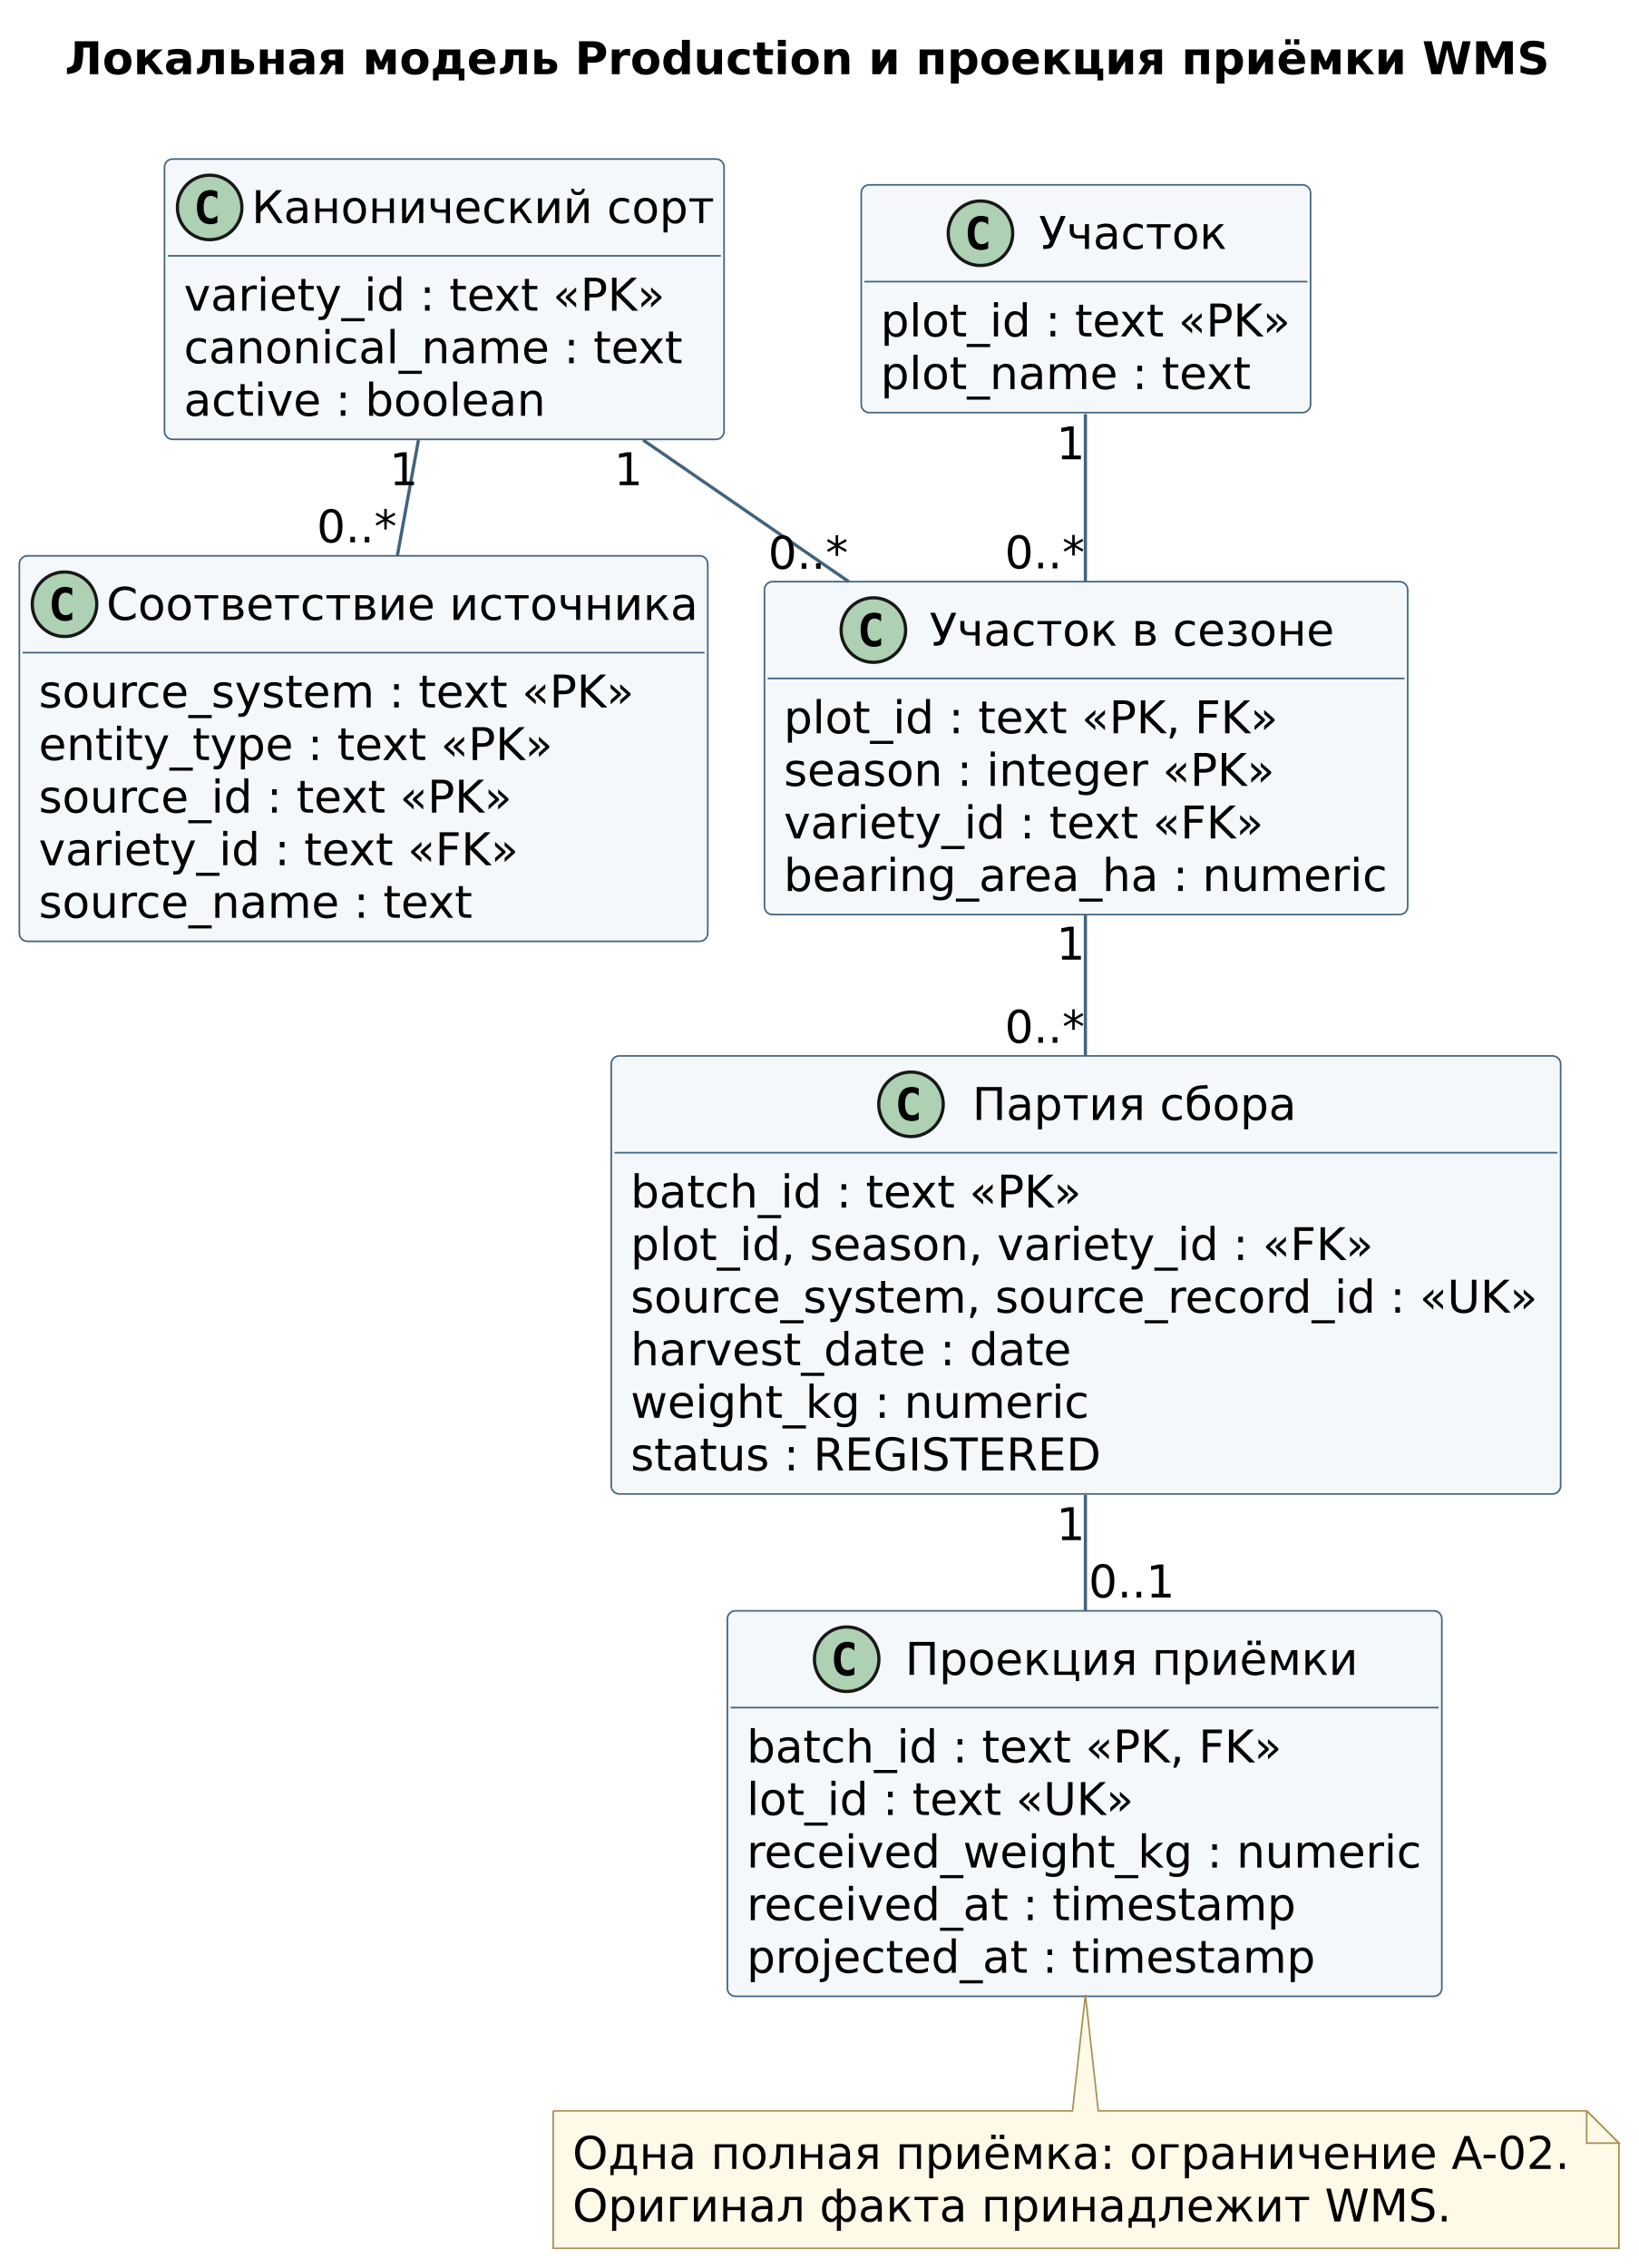
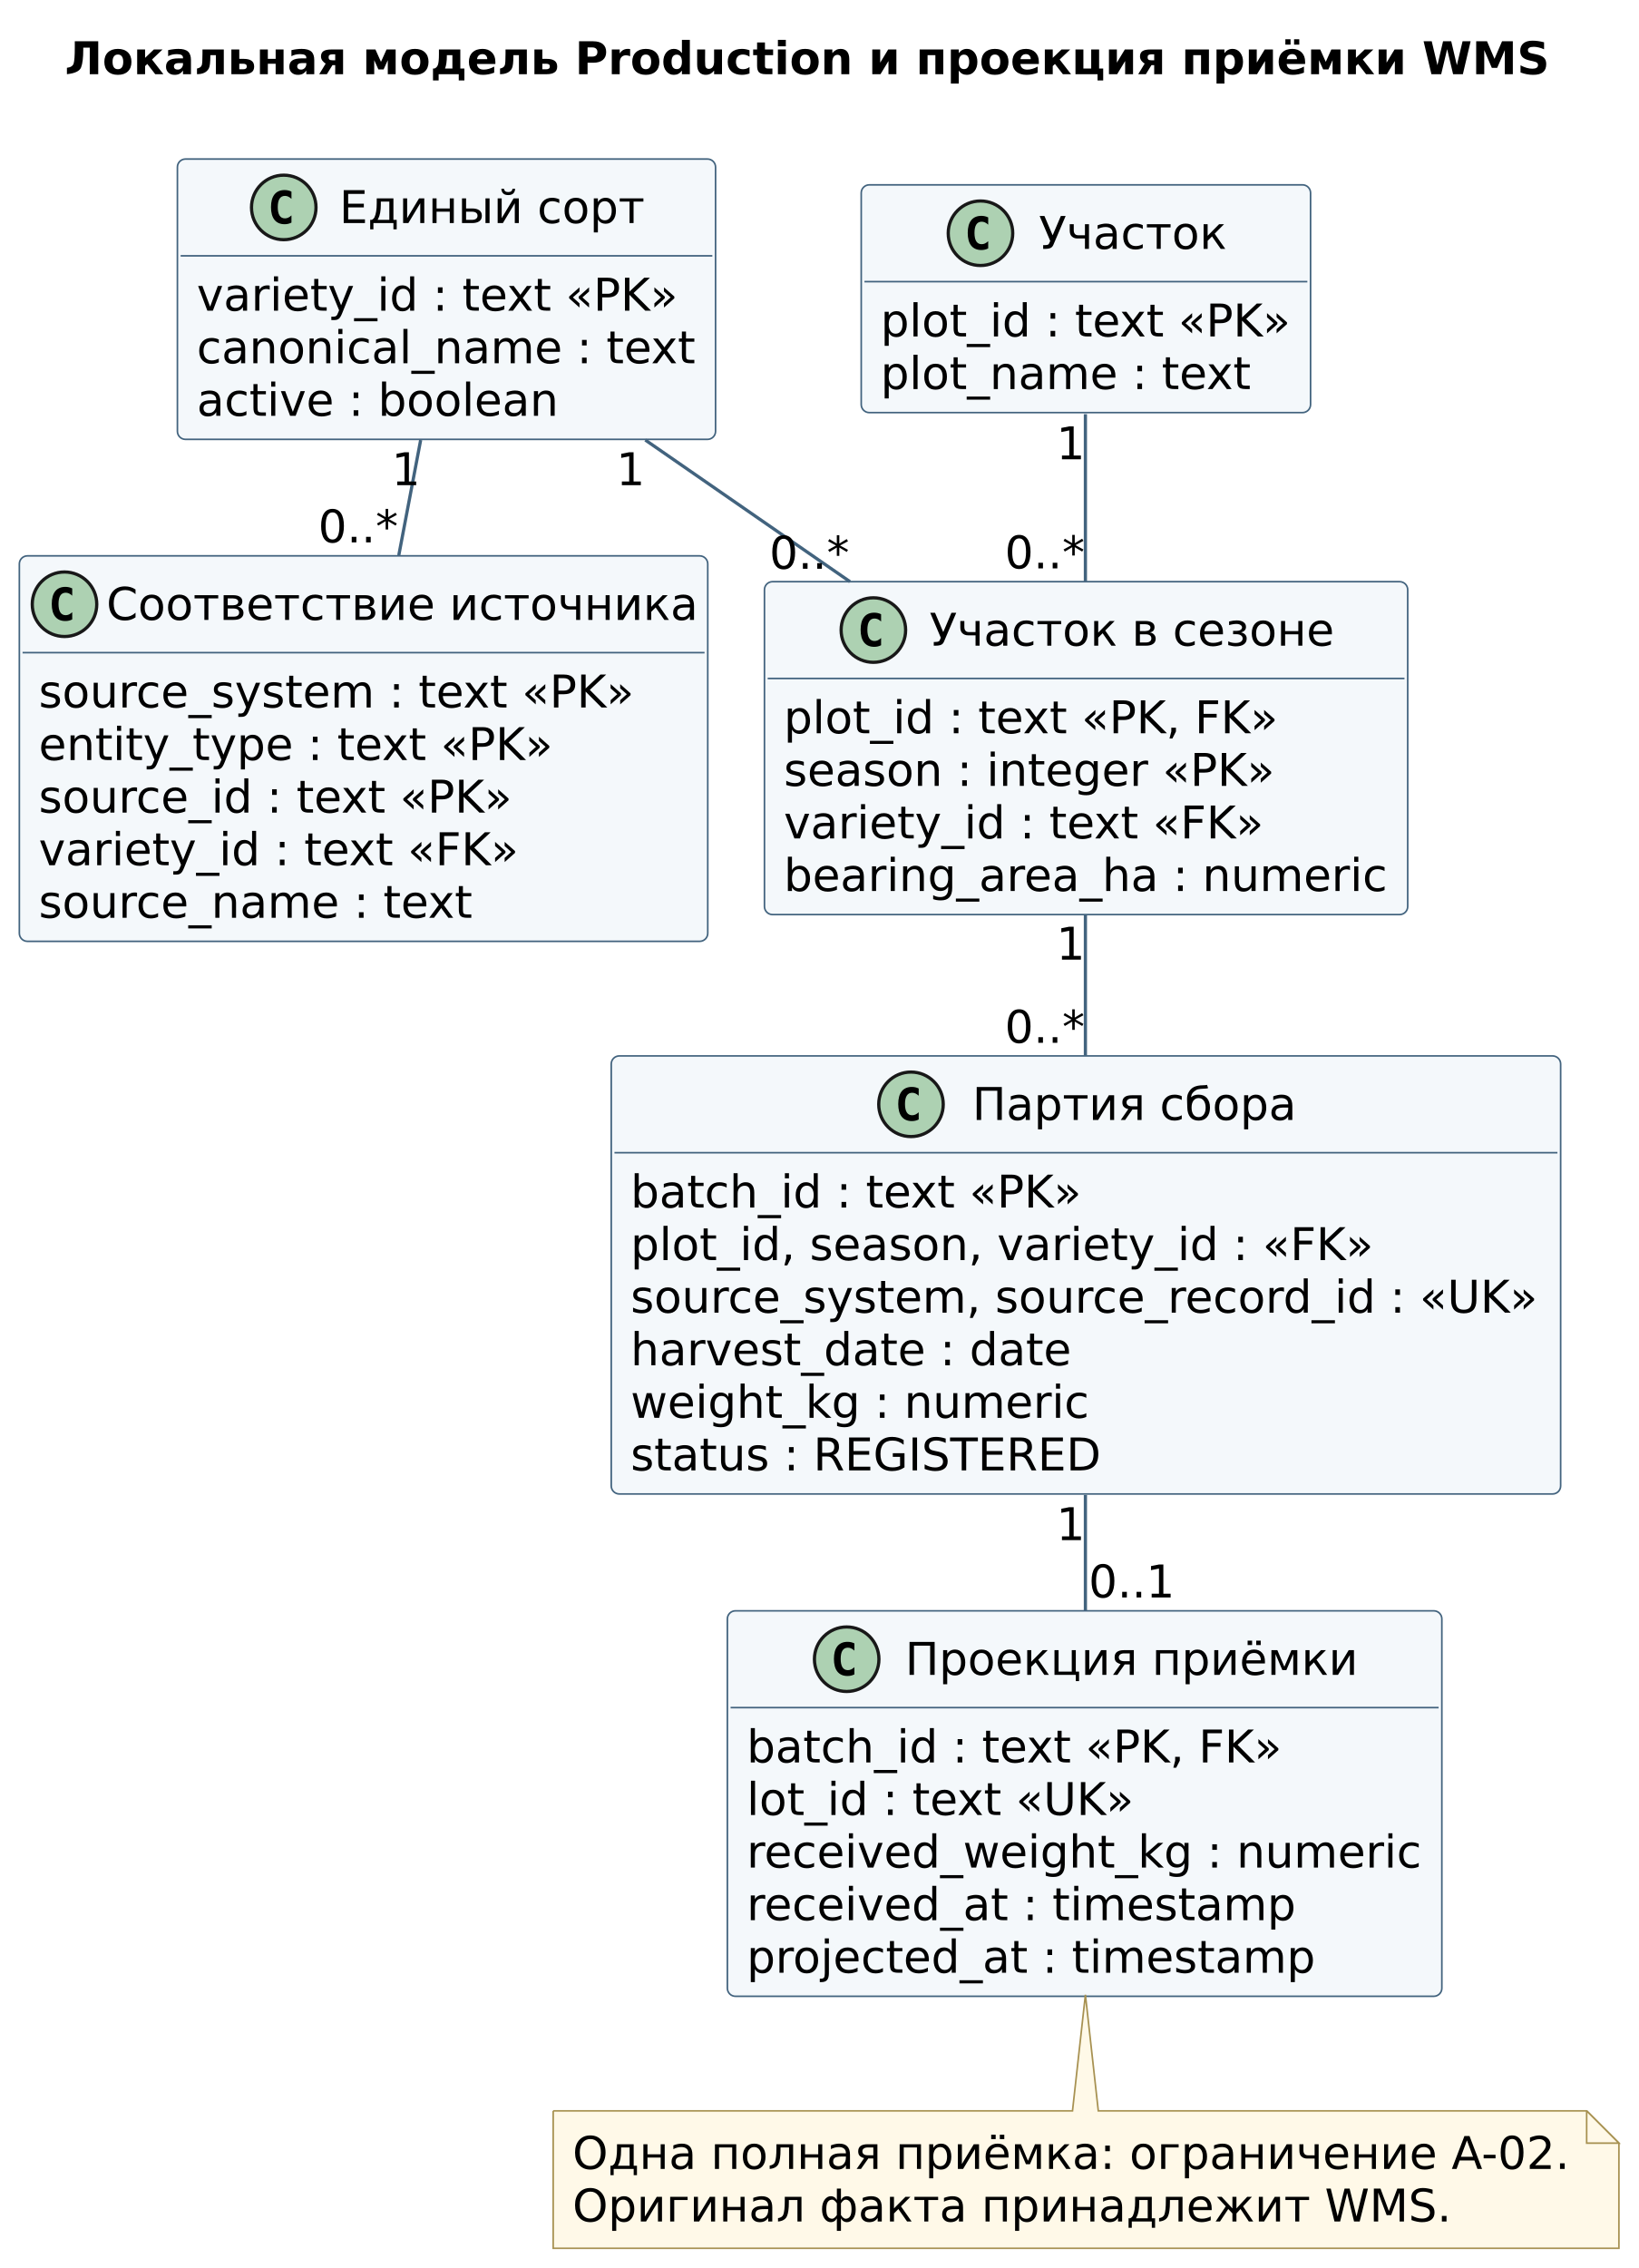
<svg xmlns="http://www.w3.org/2000/svg" contentStyleType="text/css" data-diagram-type="CLASS" height="703px" preserveAspectRatio="none" style="width:508px;height:703px;background:#FFFFFF;" version="1.1" viewBox="0 0 508 703" width="508px" zoomAndPan="magnify">
  <defs />
  <g>
    <g class="title" data-source-line="14">
      <text fill="#000000" font-family="DejaVu Sans" font-size="14" font-weight="bold" lengthAdjust="spacing" textLength="460.277" x="20.111" y="22.995">Локальная модель Production и проекция приёмки WMS</text>
    </g>
    <g class="entity" data-qualified-name="Variety" data-source-line="16" id="ent0002">
-       <rect fill="#F4F8FB" height="86.891" rx="2.5" ry="2.5" style="stroke:#42637E;stroke-width:0.5;" width="173.48" x="51" y="49.297" />
-       <ellipse cx="65" cy="64.297" fill="#ADD1B2" rx="10" ry="10" style="stroke:#181818;stroke-width:1;" />
-       <path d="M67.391,69 Q66.906,69.25 66.375,69.375 Q65.859,69.5 65.281,69.5 Q63.219,69.5 62.125,68.141 Q61.047,66.781 61.047,64.203 Q61.047,61.625 62.125,60.266 Q63.219,58.906 65.281,58.906 Q65.859,58.906 66.391,59.031 Q66.922,59.156 67.391,59.391 L67.391,61.641 Q66.875,61.156 66.375,60.938 Q65.891,60.719 65.375,60.719 Q64.266,60.719 63.703,61.594 Q63.141,62.469 63.141,64.203 Q63.141,65.922 63.703,66.812 Q64.266,67.688 65.375,67.688 Q65.891,67.688 66.375,67.469 Q66.875,67.234 67.391,66.766 L67.391,69 Z " fill="#000000" />
-       <text fill="#000000" font-family="DejaVu Sans" font-size="14" lengthAdjust="spacing" textLength="143.48" x="78" y="69.144">Канонический сорт</text>
-       <line style="stroke:#42637E;stroke-width:0.5;" x1="52" x2="223.48" y1="79.297" y2="79.297" />
-       <text fill="#000000" font-family="DejaVu Sans" font-size="14" lengthAdjust="spacing" textLength="149.372" x="57" y="96.292">variety_id : text «PK»</text>
-       <text fill="#000000" font-family="DejaVu Sans" font-size="14" lengthAdjust="spacing" textLength="154.841" x="57" y="112.589">canonical_name : text</text>
-       <text fill="#000000" font-family="DejaVu Sans" font-size="14" lengthAdjust="spacing" textLength="112.144" x="57" y="128.886">active : boolean</text>
+       <rect fill="#F4F8FB" height="86.891" rx="2.5" ry="2.5" style="stroke:#42637E;stroke-width:0.5;" width="166.841" x="55" y="49.297" />
+       <ellipse cx="87.97" cy="64.297" fill="#ADD1B2" rx="10" ry="10" style="stroke:#181818;stroke-width:1;" />
+       <path d="M90.361,69 Q89.877,69.25 89.345,69.375 Q88.83,69.5 88.252,69.5 Q86.189,69.5 85.095,68.141 Q84.017,66.781 84.017,64.203 Q84.017,61.625 85.095,60.266 Q86.189,58.906 88.252,58.906 Q88.83,58.906 89.361,59.031 Q89.892,59.156 90.361,59.391 L90.361,61.641 Q89.845,61.156 89.345,60.938 Q88.861,60.719 88.345,60.719 Q87.236,60.719 86.673,61.594 Q86.111,62.469 86.111,64.203 Q86.111,65.922 86.673,66.812 Q87.236,67.688 88.345,67.688 Q88.861,67.688 89.345,67.469 Q89.845,67.234 90.361,66.766 L90.361,69 Z " fill="#000000" />
+       <text fill="#000000" font-family="DejaVu Sans" font-size="14" lengthAdjust="spacing" textLength="94.685" x="105.186" y="69.144">Единый сорт</text>
+       <line style="stroke:#42637E;stroke-width:0.5;" x1="56" x2="220.841" y1="79.297" y2="79.297" />
+       <text fill="#000000" font-family="DejaVu Sans" font-size="14" lengthAdjust="spacing" textLength="149.372" x="61" y="96.292">variety_id : text «PK»</text>
+       <text fill="#000000" font-family="DejaVu Sans" font-size="14" lengthAdjust="spacing" textLength="154.841" x="61" y="112.589">canonical_name : text</text>
+       <text fill="#000000" font-family="DejaVu Sans" font-size="14" lengthAdjust="spacing" textLength="112.144" x="61" y="128.886">active : boolean</text>
    </g>
    <g class="entity" data-qualified-name="Mapping" data-source-line="21" id="ent0003">
      <rect fill="#F4F8FB" height="119.484" rx="2.5" ry="2.5" style="stroke:#42637E;stroke-width:0.5;" width="213.422" x="6" y="172.297" />
      <ellipse cx="20" cy="187.297" fill="#ADD1B2" rx="10" ry="10" style="stroke:#181818;stroke-width:1;" />
      <path d="M22.391,192 Q21.906,192.25 21.375,192.375 Q20.859,192.5 20.281,192.5 Q18.219,192.5 17.125,191.141 Q16.047,189.781 16.047,187.203 Q16.047,184.625 17.125,183.266 Q18.219,181.906 20.281,181.906 Q20.859,181.906 21.391,182.031 Q21.922,182.156 22.391,182.391 L22.391,184.641 Q21.875,184.156 21.375,183.938 Q20.891,183.719 20.375,183.719 Q19.266,183.719 18.703,184.594 Q18.141,185.469 18.141,187.203 Q18.141,188.922 18.703,189.812 Q19.266,190.688 20.375,190.688 Q20.891,190.688 21.375,190.469 Q21.875,190.234 22.391,189.766 L22.391,192 Z " fill="#000000" />
      <text fill="#000000" font-family="DejaVu Sans" font-size="14" lengthAdjust="spacing" textLength="183.422" x="33" y="192.144">Соответствие источника</text>
      <line style="stroke:#42637E;stroke-width:0.5;" x1="7" x2="218.422" y1="202.297" y2="202.297" />
      <text fill="#000000" font-family="DejaVu Sans" font-size="14" lengthAdjust="spacing" textLength="185.11" x="12" y="219.292">source_system : text «PK»</text>
      <text fill="#000000" font-family="DejaVu Sans" font-size="14" lengthAdjust="spacing" textLength="159.612" x="12" y="235.589">entity_type : text «PK»</text>
      <text fill="#000000" font-family="DejaVu Sans" font-size="14" lengthAdjust="spacing" textLength="147.273" x="12" y="251.886">source_id : text «PK»</text>
      <text fill="#000000" font-family="DejaVu Sans" font-size="14" lengthAdjust="spacing" textLength="148.982" x="12" y="268.183">variety_id : text «FK»</text>
      <text fill="#000000" font-family="DejaVu Sans" font-size="14" lengthAdjust="spacing" textLength="134.996" x="12" y="284.479">source_name : text</text>
    </g>
    <g class="entity" data-qualified-name="Plot" data-source-line="28" id="ent0004">
      <rect fill="#F4F8FB" height="70.594" rx="2.5" ry="2.5" style="stroke:#42637E;stroke-width:0.5;" width="139.306" x="267" y="57.297" />
      <ellipse cx="303.972" cy="72.297" fill="#ADD1B2" rx="10" ry="10" style="stroke:#181818;stroke-width:1;" />
      <path d="M306.363,77 Q305.879,77.25 305.347,77.375 Q304.832,77.5 304.254,77.5 Q302.191,77.5 301.097,76.141 Q300.019,74.781 300.019,72.203 Q300.019,69.625 301.097,68.266 Q302.191,66.906 304.254,66.906 Q304.832,66.906 305.363,67.031 Q305.894,67.156 306.363,67.391 L306.363,69.641 Q305.847,69.156 305.347,68.938 Q304.863,68.719 304.347,68.719 Q303.238,68.719 302.675,69.594 Q302.113,70.469 302.113,72.203 Q302.113,73.922 302.675,74.812 Q303.238,75.688 304.347,75.688 Q304.863,75.688 305.347,75.469 Q305.847,75.234 306.363,74.766 L306.363,77 Z " fill="#000000" />
      <text fill="#000000" font-family="DejaVu Sans" font-size="14" lengthAdjust="spacing" textLength="58.256" x="322.077" y="77.144">Участок</text>
      <line style="stroke:#42637E;stroke-width:0.5;" x1="268" x2="405.306" y1="87.297" y2="87.297" />
      <text fill="#000000" font-family="DejaVu Sans" font-size="14" lengthAdjust="spacing" textLength="127.306" x="273" y="104.292">plot_id : text «PK»</text>
      <text fill="#000000" font-family="DejaVu Sans" font-size="14" lengthAdjust="spacing" textLength="115.028" x="273" y="120.589">plot_name : text</text>
    </g>
    <g class="entity" data-qualified-name="PlotSeason" data-source-line="32" id="ent0005">
      <rect fill="#F4F8FB" height="103.188" rx="2.5" ry="2.5" style="stroke:#42637E;stroke-width:0.5;" width="199.421" x="237" y="180.297" />
      <ellipse cx="270.767" cy="195.297" fill="#ADD1B2" rx="10" ry="10" style="stroke:#181818;stroke-width:1;" />
      <path d="M273.158,200 Q272.673,200.25 272.142,200.375 Q271.626,200.5 271.048,200.5 Q268.986,200.5 267.892,199.141 Q266.814,197.781 266.814,195.203 Q266.814,192.625 267.892,191.266 Q268.986,189.906 271.048,189.906 Q271.626,189.906 272.158,190.031 Q272.689,190.156 273.158,190.391 L273.158,192.641 Q272.642,192.156 272.142,191.938 Q271.658,191.719 271.142,191.719 Q270.033,191.719 269.47,192.594 Q268.908,193.469 268.908,195.203 Q268.908,196.922 269.47,197.812 Q270.033,198.688 271.142,198.688 Q271.658,198.688 272.142,198.469 Q272.642,198.234 273.158,197.766 L273.158,200 Z " fill="#000000" />
      <text fill="#000000" font-family="DejaVu Sans" font-size="14" lengthAdjust="spacing" textLength="125.494" x="288.16" y="200.144">Участок в сезоне</text>
      <line style="stroke:#42637E;stroke-width:0.5;" x1="238" x2="435.421" y1="210.297" y2="210.297" />
      <text fill="#000000" font-family="DejaVu Sans" font-size="14" lengthAdjust="spacing" textLength="153.44" x="243" y="227.292">plot_id : text «PK, FK»</text>
      <text fill="#000000" font-family="DejaVu Sans" font-size="14" lengthAdjust="spacing" textLength="152.161" x="243" y="243.589">season : integer «PK»</text>
      <text fill="#000000" font-family="DejaVu Sans" font-size="14" lengthAdjust="spacing" textLength="148.982" x="243" y="259.886">variety_id : text «FK»</text>
      <text fill="#000000" font-family="DejaVu Sans" font-size="14" lengthAdjust="spacing" textLength="187.421" x="243" y="276.183">bearing_area_ha : numeric</text>
    </g>
    <g class="entity" data-qualified-name="Batch" data-source-line="38" id="ent0006">
      <rect fill="#F4F8FB" height="135.781" rx="2.5" ry="2.5" style="stroke:#42637E;stroke-width:0.5;" width="294.338" x="189.5" y="327.297" />
      <ellipse cx="282.428" cy="342.297" fill="#ADD1B2" rx="10" ry="10" style="stroke:#181818;stroke-width:1;" />
      <path d="M284.819,347 Q284.334,347.25 283.803,347.375 Q283.288,347.5 282.709,347.5 Q280.647,347.5 279.553,346.141 Q278.475,344.781 278.475,342.203 Q278.475,339.625 279.553,338.266 Q280.647,336.906 282.709,336.906 Q283.288,336.906 283.819,337.031 Q284.35,337.156 284.819,337.391 L284.819,339.641 Q284.303,339.156 283.803,338.938 Q283.319,338.719 282.803,338.719 Q281.694,338.719 281.131,339.594 Q280.569,340.469 280.569,342.203 Q280.569,343.922 281.131,344.812 Q281.694,345.688 282.803,345.688 Q283.319,345.688 283.803,345.469 Q284.303,345.234 284.819,344.766 L284.819,347 Z " fill="#000000" />
      <text fill="#000000" font-family="DejaVu Sans" font-size="14" lengthAdjust="spacing" textLength="100.481" x="301.428" y="347.144">Партия сбора</text>
      <line style="stroke:#42637E;stroke-width:0.5;" x1="190.5" x2="482.838" y1="357.297" y2="357.297" />
      <text fill="#000000" font-family="DejaVu Sans" font-size="14" lengthAdjust="spacing" textLength="140" x="195.5" y="374.292">batch_id : text «PK»</text>
      <text fill="#000000" font-family="DejaVu Sans" font-size="14" lengthAdjust="spacing" textLength="230.282" x="195.5" y="390.589">plot_id, season, variety_id : «FK»</text>
      <text fill="#000000" font-family="DejaVu Sans" font-size="14" lengthAdjust="spacing" textLength="282.338" x="195.5" y="406.886">source_system, source_record_id : «UK»</text>
      <text fill="#000000" font-family="DejaVu Sans" font-size="14" lengthAdjust="spacing" textLength="136.644" x="195.5" y="423.183">harvest_date : date</text>
      <text fill="#000000" font-family="DejaVu Sans" font-size="14" lengthAdjust="spacing" textLength="142.153" x="195.5" y="439.479">weight_kg : numeric</text>
      <text fill="#000000" font-family="DejaVu Sans" font-size="14" lengthAdjust="spacing" textLength="145.824" x="195.5" y="455.776">status : REGISTERED</text>
    </g>
    <g class="entity" data-qualified-name="Receipt" data-source-line="46" id="ent0007">
      <rect fill="#F4F8FB" height="119.484" rx="2.5" ry="2.5" style="stroke:#42637E;stroke-width:0.5;" width="221.508" x="225.5" y="499.297" />
      <ellipse cx="262.491" cy="514.297" fill="#ADD1B2" rx="10" ry="10" style="stroke:#181818;stroke-width:1;" />
      <path d="M264.882,519 Q264.397,519.25 263.866,519.375 Q263.35,519.5 262.772,519.5 Q260.71,519.5 259.616,518.141 Q258.538,516.781 258.538,514.203 Q258.538,511.625 259.616,510.266 Q260.71,508.906 262.772,508.906 Q263.35,508.906 263.882,509.031 Q264.413,509.156 264.882,509.391 L264.882,511.641 Q264.366,511.156 263.866,510.938 Q263.382,510.719 262.866,510.719 Q261.757,510.719 261.194,511.594 Q260.632,512.469 260.632,514.203 Q260.632,515.922 261.194,516.812 Q261.757,517.688 262.866,517.688 Q263.382,517.688 263.866,517.469 Q264.366,517.234 264.882,516.766 L264.882,519 Z " fill="#000000" />
      <text fill="#000000" font-family="DejaVu Sans" font-size="14" lengthAdjust="spacing" textLength="140.417" x="280.6" y="519.144">Проекция приёмки</text>
      <line style="stroke:#42637E;stroke-width:0.5;" x1="226.5" x2="446.008" y1="529.297" y2="529.297" />
      <text fill="#000000" font-family="DejaVu Sans" font-size="14" lengthAdjust="spacing" textLength="166.134" x="231.5" y="546.292">batch_id : text «PK, FK»</text>
      <text fill="#000000" font-family="DejaVu Sans" font-size="14" lengthAdjust="spacing" textLength="120.224" x="231.5" y="562.589">lot_id : text «UK»</text>
      <text fill="#000000" font-family="DejaVu Sans" font-size="14" lengthAdjust="spacing" textLength="209.508" x="231.5" y="578.886">received_weight_kg : numeric</text>
      <text fill="#000000" font-family="DejaVu Sans" font-size="14" lengthAdjust="spacing" textLength="170.557" x="231.5" y="595.183">received_at : timestamp</text>
      <text fill="#000000" font-family="DejaVu Sans" font-size="14" lengthAdjust="spacing" textLength="176.6" x="231.5" y="611.48">projected_at : timestamp</text>
    </g>
    <g class="entity" data-qualified-name="GMN13" data-source-line="59" id="ent0014">
      <path d="M171.5,654.297 L171.5,696.891 A0,0 0 0 0 171.5,696.891 L501.901,696.891 A0,0 0 0 0 501.901,696.891 L501.901,664.297 L491.901,654.297 L340.5,654.297 L336.5,618.308 L332.5,654.297 L171.5,654.297 A0,0 0 0 0 171.5,654.297" fill="#FFF9E8" style="stroke:#A79151;stroke-width:0.5;" />
      <path d="M491.901,654.297 L491.901,664.297 L501.901,664.297 L491.901,654.297" fill="#FFF9E8" style="stroke:#A79151;stroke-width:0.5;" />
      <text fill="#000000" font-family="DejaVu Sans" font-size="14" lengthAdjust="spacing" textLength="309.401" x="177.5" y="672.292">Одна полная приёмка: ограничение A-02.</text>
      <text fill="#000000" font-family="DejaVu Sans" font-size="14" lengthAdjust="spacing" textLength="272.467" x="177.5" y="688.589">Оригинал факта принадлежит WMS.</text>
    </g>
    <g class="link" data-entity-1="ent0002" data-entity-2="ent0003" data-link-type="association" id="lnk8">
-       <path d="M129.727,136.394 C127.663,147.704 125.397,160.12 123.207,172.125" fill="none" style="stroke:#42637E;stroke-width:1;" />
-       <text fill="#000000" font-family="DejaVu Sans" font-size="14" lengthAdjust="spacing" textLength="24.808" x="98.207" y="168.12">0..*</text>
-       <text fill="#000000" font-family="DejaVu Sans" font-size="14" lengthAdjust="spacing" textLength="8.907" x="120.727" y="150.389">1</text>
+       <path d="M130.416,136.394 C128.269,147.704 125.913,160.12 123.635,172.125" fill="none" style="stroke:#42637E;stroke-width:1;" />
+       <text fill="#000000" font-family="DejaVu Sans" font-size="14" lengthAdjust="spacing" textLength="24.808" x="98.635" y="168.12">0..*</text>
+       <text fill="#000000" font-family="DejaVu Sans" font-size="14" lengthAdjust="spacing" textLength="8.907" x="121.416" y="150.389">1</text>
    </g>
    <g class="link" data-entity-1="ent0002" data-entity-2="ent0005" data-link-type="association" id="lnk9">
-       <path d="M199.374,136.394 C219.569,150.297 242.189,165.869 263.144,180.295" fill="none" style="stroke:#42637E;stroke-width:1;" />
-       <text fill="#000000" font-family="DejaVu Sans" font-size="14" lengthAdjust="spacing" textLength="24.808" x="238.144" y="176.291">0..*</text>
-       <text fill="#000000" font-family="DejaVu Sans" font-size="14" lengthAdjust="spacing" textLength="8.907" x="190.374" y="150.389">1</text>
+       <path d="M200.063,136.394 C220.156,150.297 242.663,165.869 263.512,180.295" fill="none" style="stroke:#42637E;stroke-width:1;" />
+       <text fill="#000000" font-family="DejaVu Sans" font-size="14" lengthAdjust="spacing" textLength="24.808" x="238.512" y="176.291">0..*</text>
+       <text fill="#000000" font-family="DejaVu Sans" font-size="14" lengthAdjust="spacing" textLength="8.907" x="191.063" y="150.389">1</text>
    </g>
    <g class="link" data-entity-1="ent0004" data-entity-2="ent0005" data-link-type="association" id="lnk10">
      <path d="M336.5,128.368 C336.5,144.063 336.5,162.937 336.5,180.185" fill="none" style="stroke:#42637E;stroke-width:1;" />
      <text fill="#000000" font-family="DejaVu Sans" font-size="14" lengthAdjust="spacing" textLength="24.808" x="311.5" y="176.18">0..*</text>
      <text fill="#000000" font-family="DejaVu Sans" font-size="14" lengthAdjust="spacing" textLength="8.907" x="327.5" y="142.363">1</text>
    </g>
    <g class="link" data-entity-1="ent0005" data-entity-2="ent0006" data-link-type="association" id="lnk11">
      <path d="M336.5,283.453 C336.5,297.329 336.5,312.588 336.5,327.229" fill="none" style="stroke:#42637E;stroke-width:1;" />
      <text fill="#000000" font-family="DejaVu Sans" font-size="14" lengthAdjust="spacing" textLength="24.808" x="311.5" y="323.225">0..*</text>
      <text fill="#000000" font-family="DejaVu Sans" font-size="14" lengthAdjust="spacing" textLength="8.907" x="327.5" y="297.449">1</text>
    </g>
    <g class="link" data-entity-1="ent0006" data-entity-2="ent0007" data-link-type="association" id="lnk12">
      <path d="M336.5,463.384 C336.5,475.257 336.5,487.536 336.5,499.154" fill="none" style="stroke:#42637E;stroke-width:1;" />
      <text fill="#000000" font-family="DejaVu Sans" font-size="14" lengthAdjust="spacing" textLength="26.715" x="337.5" y="495.149">0..1</text>
      <text fill="#000000" font-family="DejaVu Sans" font-size="14" lengthAdjust="spacing" textLength="8.907" x="327.5" y="477.38">1</text>
    </g>
  </g>
</svg>
